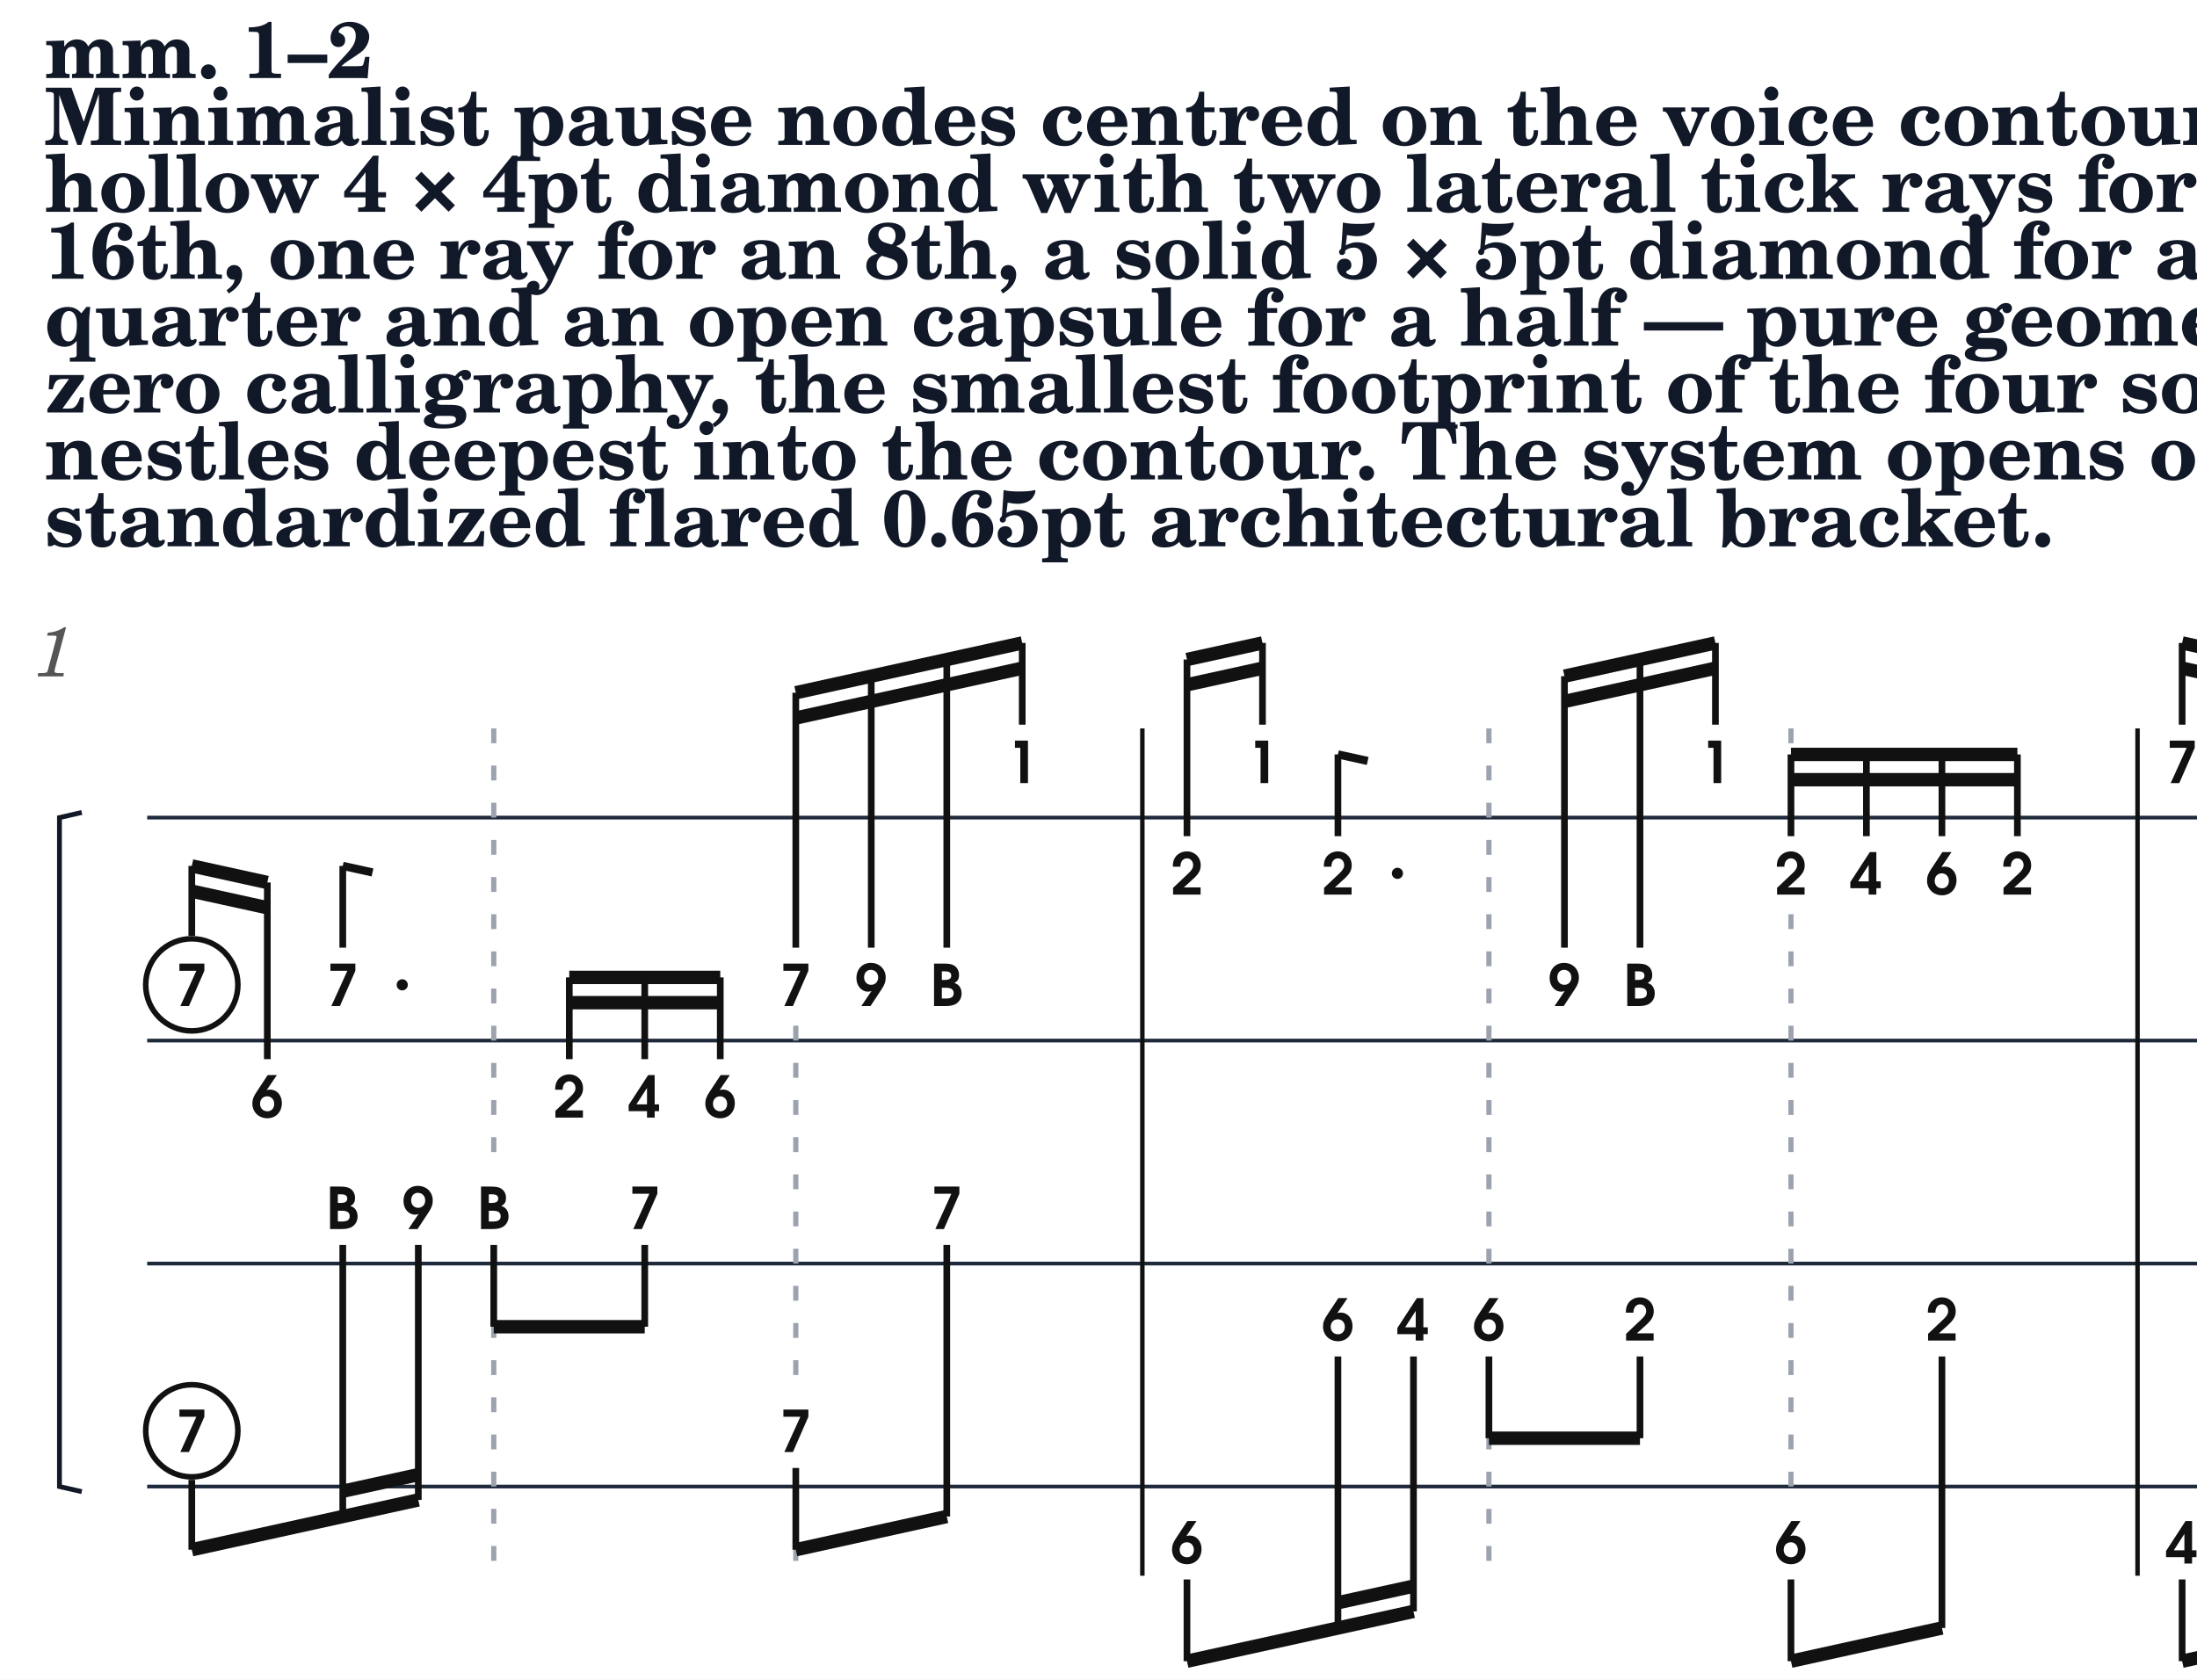
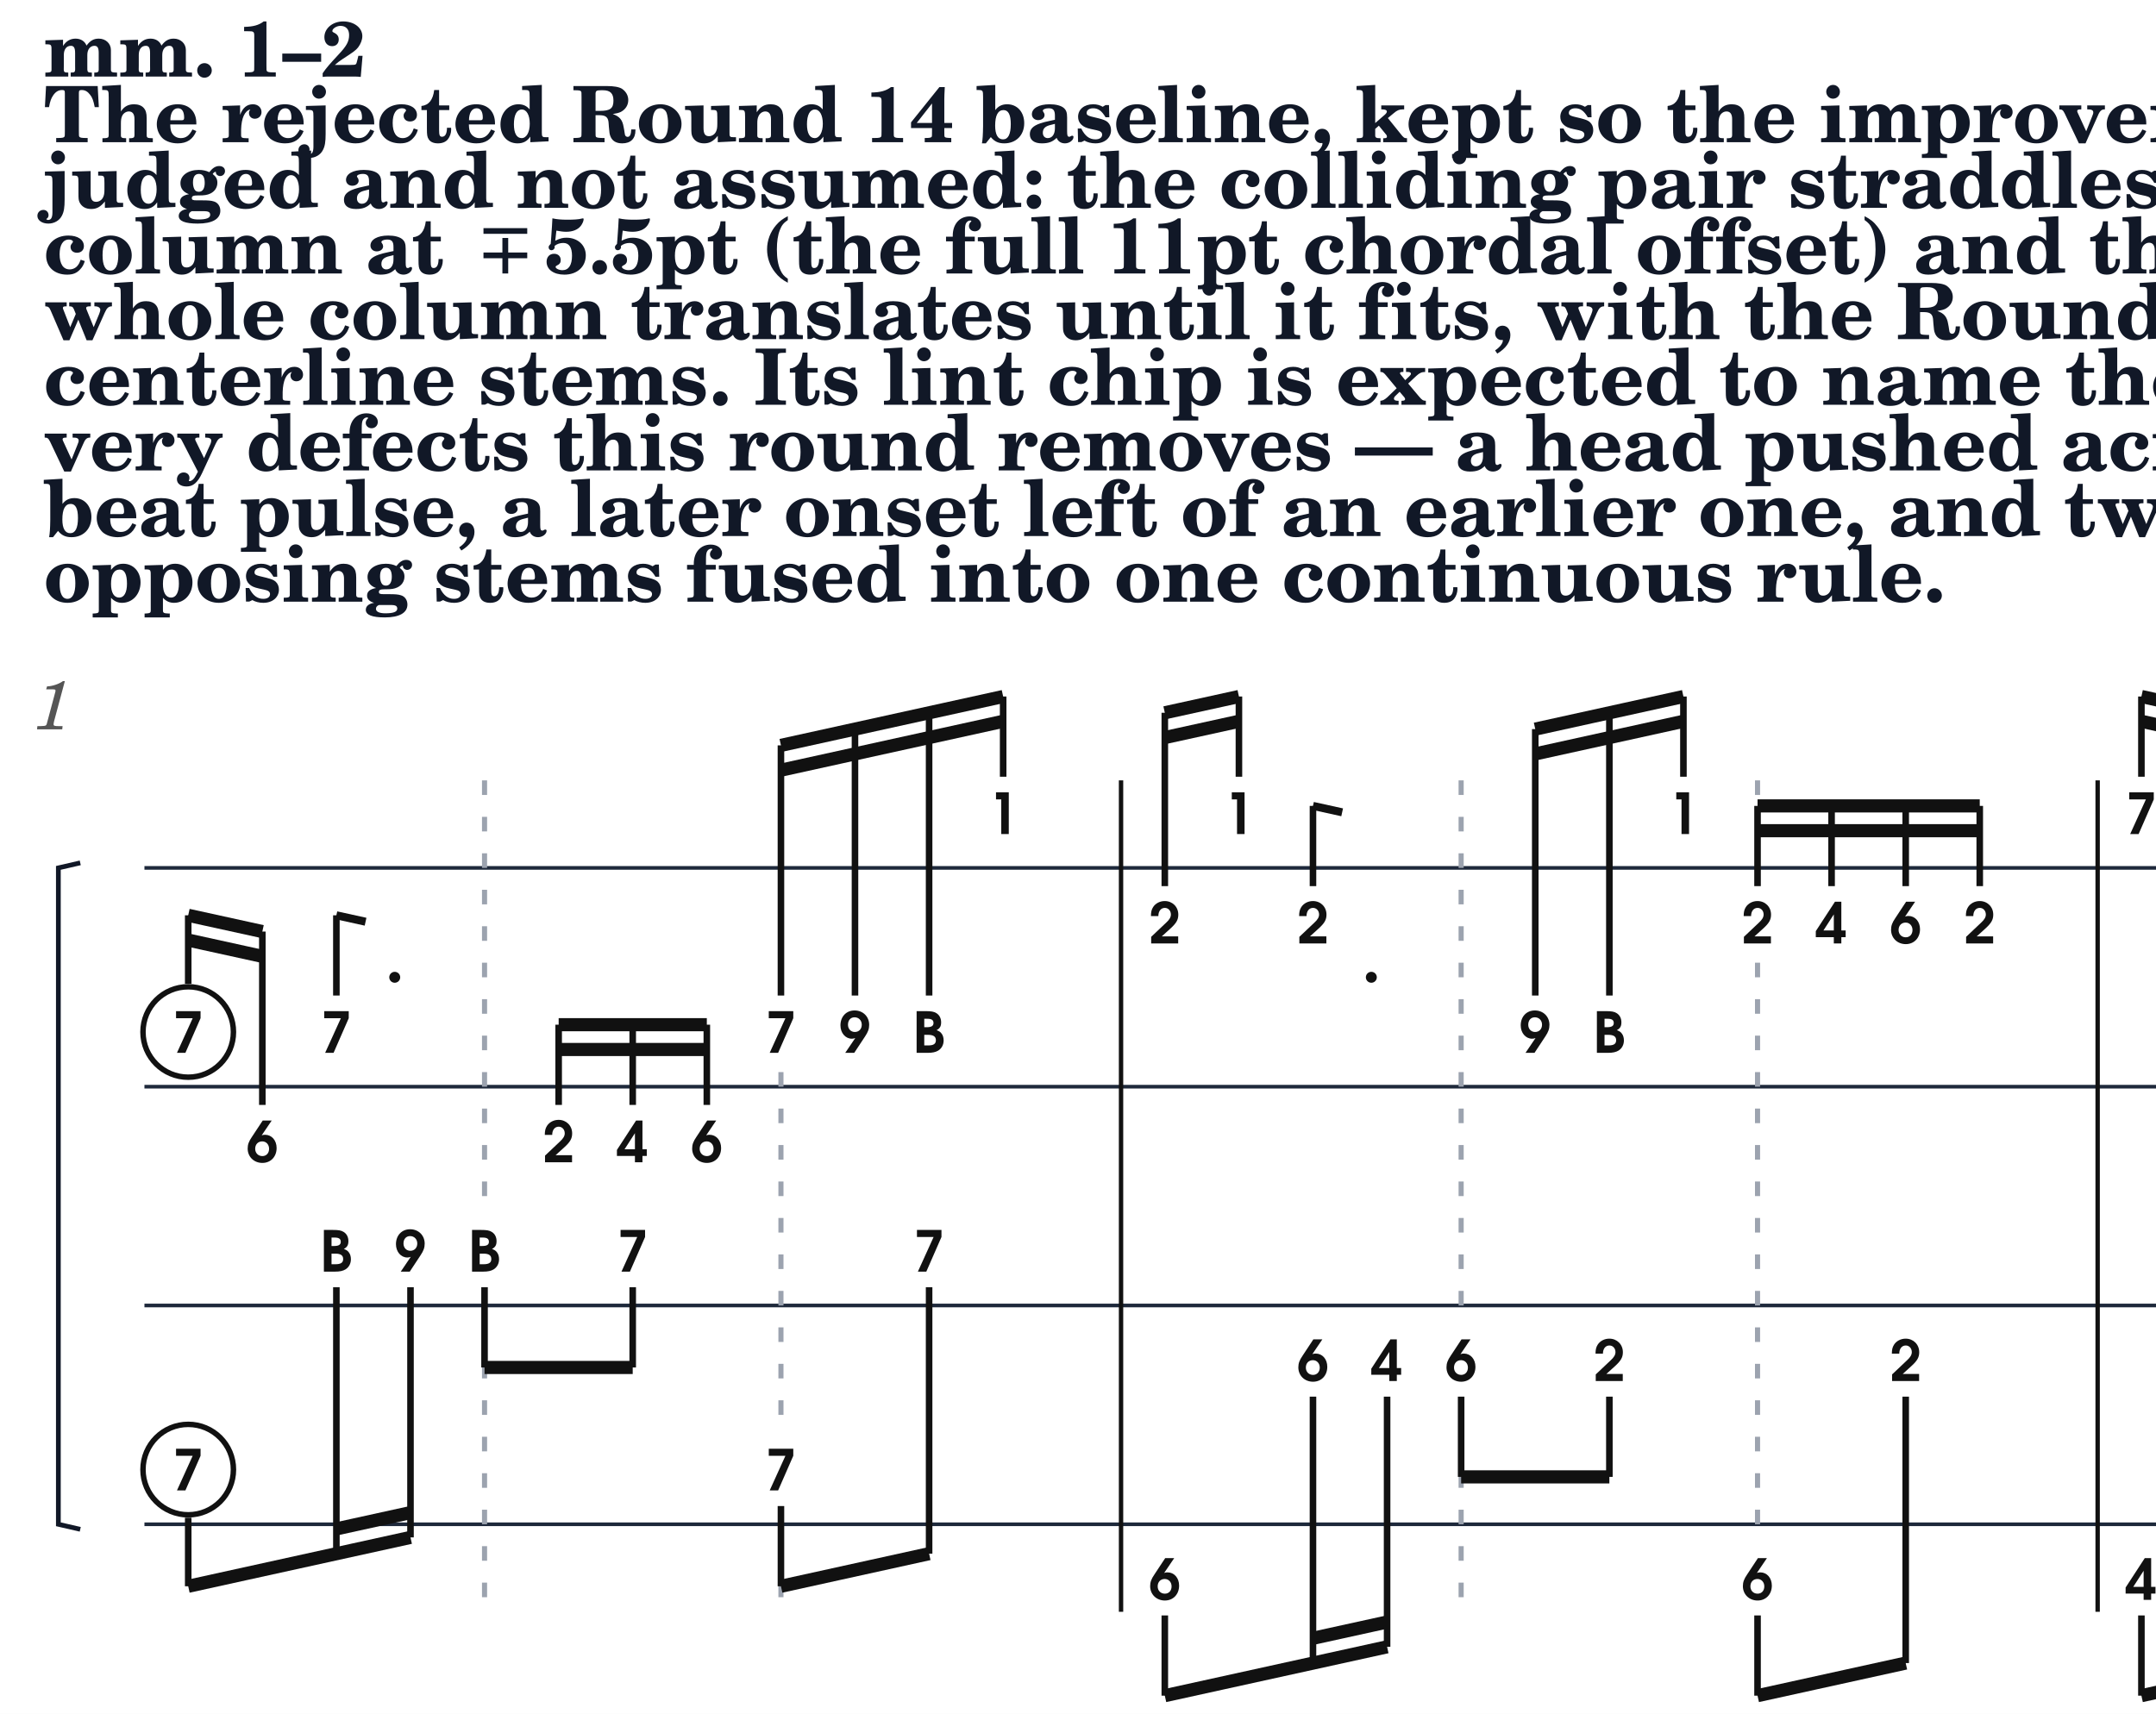
- <svg xmlns="http://www.w3.org/2000/svg" viewBox="16.00 -4.00 295.54 226.00" width="295.54pt" height="226.00pt" style="background:#FFFFFF;">
+ <svg xmlns="http://www.w3.org/2000/svg" viewBox="16.00 -13.00 295.54 235.00" width="295.54pt" height="235.00pt" style="background:#FFFFFF;">
  <defs>
    <style>
      .janko-title { font-family: "Century Schoolbook", "Baskerville", "Liberation Serif", "DejaVu Serif", "Times New Roman", Georgia, serif; font-weight: 600; font-size: 11pt; letter-spacing: 0.3px; fill: #111111; }
      .janko-subtitle { font-family: "Century Schoolbook", "Baskerville", "Liberation Serif", "DejaVu Serif", "Times New Roman", Georgia, serif; font-style: italic; font-size: 8.5pt; fill: #333333; }
      .janko-meta { font-family: "Century Schoolbook", "Baskerville", "Liberation Serif", "DejaVu Serif", "Times New Roman", Georgia, serif; font-style: italic; font-size: 8pt; fill: #222222; }
      .janko-running-head { font-family: "Century Schoolbook", "Baskerville", "Liberation Serif", "DejaVu Serif", "Times New Roman", Georgia, serif; font-style: italic; font-size: 7pt; fill: #555555; }
      .janko-page-num { font-family: "Century Schoolbook", "Baskerville", "Liberation Serif", "DejaVu Serif", "Times New Roman", Georgia, serif; font-style: italic; font-size: 8pt; fill: #666666; font-weight: 400; }
      .janko-measure-num { font-family: "Century Schoolbook", "Baskerville", "Liberation Serif", "DejaVu Serif", "Times New Roman", Georgia, serif; font-style: italic; font-size: 7pt; fill: #555555; font-weight: normal; }
      .janko-octave-label { font-family: "DejaVu Sans Mono", monospace; font-size: 7.5pt; font-weight: bold; fill: #6B7280; }
      .janko-hand-label { font-family: "Century Schoolbook", "Baskerville", "Liberation Serif", "DejaVu Serif", "Times New Roman", Georgia, serif; font-style: italic; font-size: 8pt; fill: #555555; }
      .janko-ts-num { font-family: "Century Schoolbook", "Baskerville", "Liberation Serif", "DejaVu Serif", "Times New Roman", Georgia, serif; font-weight: bold; font-size: 14pt; fill: #111111; text-anchor: middle; }
      .janko-caption { font-family: "Century Schoolbook", "Baskerville", "Liberation Serif", "DejaVu Serif", "Times New Roman", Georgia, serif; font-weight: 600; font-size: 8pt; fill: #111827; }
      .janko-caption-sub { font-family: "Century Schoolbook", "Baskerville", "Liberation Serif", "DejaVu Serif", "Times New Roman", Georgia, serif; font-style: italic; font-size: 7.5pt; fill: #4B5563; }
      .janko-digit { font-family: "URW Gothic", "Century Gothic", "ITC Avant Garde Gothic", "Avant Garde", sans-serif; text-anchor: middle; font-weight: bold; }
    </style>
  </defs>
-   <rect x="16.00" y="-4.00" width="295.54" height="226.00" fill="#FFFFFF" />
-   <text x="22.00" y="6.50" class="janko-caption" font-size="7.00pt">mm. 1–2</text>
-   <text x="22.00" y="15.50" class="janko-caption" font-size="7.00pt">Minimalist pause nodes centred on the voice contour: a</text>
-   <text x="22.00" y="24.50" class="janko-caption" font-size="7.00pt">hollow 4 × 4pt diamond with two lateral tick rays for a</text>
-   <text x="22.00" y="33.50" class="janko-caption" font-size="7.00pt">16th, one ray for an 8th, a solid 5 × 5pt diamond for a</text>
-   <text x="22.00" y="42.50" class="janko-caption" font-size="7.00pt">quarter and an open capsule for a half — pure geometry,</text>
-   <text x="22.00" y="51.50" class="janko-caption" font-size="7.00pt">zero calligraphy, the smallest footprint of the four so it</text>
-   <text x="22.00" y="60.50" class="janko-caption" font-size="7.00pt">nestles deepest into the contour. The system opens on the</text>
-   <text x="22.00" y="69.50" class="janko-caption" font-size="7.00pt">standardized flared 0.65pt architectural bracket.</text>
+   <rect x="16.00" y="-13.00" width="295.54" height="235.00" fill="#FFFFFF" />
+   <text x="22.00" y="-2.50" class="janko-caption" font-size="7.00pt">mm. 1–2</text>
+   <text x="22.00" y="6.50" class="janko-caption" font-size="7.00pt">The rejected Round 14 baseline, kept so the improvement is</text>
+   <text x="22.00" y="15.50" class="janko-caption" font-size="7.00pt">judged and not assumed: the colliding pair straddles its</text>
+   <text x="22.00" y="24.50" class="janko-caption" font-size="7.00pt">column at ∓5.5pt (the full 11pt chordal offset) and the</text>
+   <text x="22.00" y="33.50" class="janko-caption" font-size="7.00pt">whole column translates until it fits, with the Round 11</text>
+   <text x="22.00" y="42.50" class="janko-caption" font-size="7.00pt">centerline stems. Its lint chip is expected to name the</text>
+   <text x="22.00" y="51.50" class="janko-caption" font-size="7.00pt">very defects this round removes — a head pushed across the</text>
+   <text x="22.00" y="60.50" class="janko-caption" font-size="7.00pt">beat pulse, a later onset left of an earlier one, and two</text>
+   <text x="22.00" y="69.50" class="janko-caption" font-size="7.00pt">opposing stems fused into one continuous rule.</text>
  <g class="janko-crop-body">
    <g id="system-1">
      <text class="janko-measure-num" x="25.80" y="87.00" text-anchor="end">1</text>
      <path class="janko-system-bracket" d="M 27.00 105.31 L 24.00 106.00 L 24.00 196.00 L 27.00 196.69" fill="none" stroke="#111827" stroke-width="0.65" stroke-linecap="butt" stroke-linejoin="miter" />
      <g class="janko-staff-lines">
        <line x1="35.80" y1="106.00" x2="571.28" y2="106.00" stroke="#1E293B" stroke-width="0.50" />
        <line x1="35.80" y1="196.00" x2="571.28" y2="196.00" stroke="#1E293B" stroke-width="0.50" />
        <line x1="35.80" y1="136.00" x2="571.28" y2="136.00" stroke="#1E293B" stroke-width="0.50" />
        <line x1="35.80" y1="166.00" x2="571.28" y2="166.00" stroke="#1E293B" stroke-width="0.50" />
      </g>
      <g class="janko-beat-grid">
        <line class="janko-beat-line" x1="82.42" y1="94.00" x2="82.42" y2="208.00" stroke="#9CA3AF" stroke-width="0.70" stroke-dasharray="2,3" />
        <line class="janko-beat-line" x1="123.05" y1="94.00" x2="123.05" y2="208.00" stroke="#9CA3AF" stroke-width="0.70" stroke-dasharray="2,3" />
        <line class="janko-beat-line" x1="216.29" y1="94.00" x2="216.29" y2="208.00" stroke="#9CA3AF" stroke-width="0.70" stroke-dasharray="2,3" />
        <line class="janko-beat-line" x1="256.92" y1="94.00" x2="256.92" y2="208.00" stroke="#9CA3AF" stroke-width="0.70" stroke-dasharray="2,3" />
        <line class="janko-beat-line" x1="350.16" y1="94.00" x2="350.16" y2="208.00" stroke="#9CA3AF" stroke-width="0.70" stroke-dasharray="2,3" />
        <line class="janko-beat-line" x1="390.79" y1="94.00" x2="390.79" y2="208.00" stroke="#9CA3AF" stroke-width="0.70" stroke-dasharray="2,3" />
        <line class="janko-beat-line" x1="484.03" y1="94.00" x2="484.03" y2="208.00" stroke="#9CA3AF" stroke-width="0.70" stroke-dasharray="2,3" />
        <line class="janko-beat-line" x1="524.66" y1="94.00" x2="524.66" y2="208.00" stroke="#9CA3AF" stroke-width="0.70" stroke-dasharray="2,3" />
      </g>
      <g class="janko-barlines">
        <line class="janko-barline" x1="169.67" y1="94.00" x2="169.67" y2="208.00" stroke="#111111" stroke-width="0.60" />
        <line class="janko-barline" x1="303.54" y1="94.00" x2="303.54" y2="208.00" stroke="#111111" stroke-width="0.60" />
        <line class="janko-barline" x1="437.41" y1="94.00" x2="437.41" y2="208.00" stroke="#111111" stroke-width="0.60" />
      </g>
      <g class="janko-notes">
        <g class="janko-beam-group">
          <line class="janko-stem" x1="41.80" y1="195.10" x2="41.80" y2="204.50" stroke="#111111" stroke-width="0.90" />
          <line class="janko-stem" x1="62.11" y1="163.50" x2="62.11" y2="200.03" stroke="#111111" stroke-width="0.90" />
          <line class="janko-stem" x1="72.27" y1="163.50" x2="72.27" y2="197.80" stroke="#111111" stroke-width="0.90" />
          <line class="janko-beam" x1="41.80" y1="204.50" x2="72.27" y2="197.80" stroke="#111111" stroke-width="1.80" stroke-linecap="butt" />
          <line class="janko-beam-secondary" x1="62.11" y1="196.63" x2="72.27" y2="194.40" stroke="#111111" stroke-width="1.80" stroke-linecap="butt" />
        </g>
        <g class="janko-beam-group">
          <line class="janko-stem" x1="41.80" y1="121.90" x2="41.80" y2="112.50" stroke="#111111" stroke-width="0.90" />
          <line class="janko-stem" x1="51.96" y1="138.50" x2="51.96" y2="114.73" stroke="#111111" stroke-width="0.90" />
          <line class="janko-beam" x1="41.80" y1="112.50" x2="51.96" y2="114.73" stroke="#111111" stroke-width="1.80" stroke-linecap="butt" />
          <line class="janko-beam-secondary" x1="41.80" y1="115.90" x2="51.96" y2="118.13" stroke="#111111" stroke-width="1.80" stroke-linecap="butt" />
        </g>
        <g class="janko-beam-group">
          <line class="janko-stem" x1="82.42" y1="163.50" x2="82.42" y2="174.50" stroke="#111111" stroke-width="0.90" />
          <line class="janko-stem" x1="102.73" y1="163.50" x2="102.73" y2="174.50" stroke="#111111" stroke-width="0.90" />
          <line class="janko-beam" x1="82.42" y1="174.50" x2="102.73" y2="174.50" stroke="#111111" stroke-width="1.80" stroke-linecap="butt" />
        </g>
        <g class="janko-beam-group">
          <line class="janko-stem" x1="92.58" y1="138.50" x2="92.58" y2="127.50" stroke="#111111" stroke-width="0.90" />
          <line class="janko-stem" x1="102.73" y1="138.50" x2="102.73" y2="127.50" stroke="#111111" stroke-width="0.90" />
          <line class="janko-stem" x1="112.89" y1="138.50" x2="112.89" y2="127.50" stroke="#111111" stroke-width="0.90" />
          <line class="janko-beam" x1="92.58" y1="127.50" x2="112.89" y2="127.50" stroke="#111111" stroke-width="1.80" stroke-linecap="butt" />
          <line class="janko-beam-secondary" x1="92.58" y1="130.90" x2="112.89" y2="130.90" stroke="#111111" stroke-width="1.80" stroke-linecap="butt" />
        </g>
        <g class="janko-beam-group">
          <line class="janko-stem" x1="123.05" y1="193.50" x2="123.05" y2="204.50" stroke="#111111" stroke-width="0.90" />
          <line class="janko-stem" x1="143.36" y1="163.50" x2="143.36" y2="200.03" stroke="#111111" stroke-width="0.90" />
          <line class="janko-beam" x1="123.05" y1="204.50" x2="143.36" y2="200.03" stroke="#111111" stroke-width="1.80" stroke-linecap="butt" />
        </g>
        <g class="janko-beam-group">
          <line class="janko-stem" x1="123.05" y1="123.50" x2="123.05" y2="89.20" stroke="#111111" stroke-width="0.90" />
          <line class="janko-stem" x1="133.20" y1="123.50" x2="133.20" y2="86.97" stroke="#111111" stroke-width="0.90" />
          <line class="janko-stem" x1="143.36" y1="123.50" x2="143.36" y2="84.73" stroke="#111111" stroke-width="0.90" />
          <line class="janko-stem" x1="153.51" y1="93.50" x2="153.51" y2="82.50" stroke="#111111" stroke-width="0.90" />
          <line class="janko-beam" x1="123.05" y1="89.20" x2="153.51" y2="82.50" stroke="#111111" stroke-width="1.80" stroke-linecap="butt" />
          <line class="janko-beam-secondary" x1="123.05" y1="92.60" x2="153.51" y2="85.90" stroke="#111111" stroke-width="1.80" stroke-linecap="butt" />
        </g>
        <g class="janko-beam-group">
          <line class="janko-stem" x1="175.67" y1="108.50" x2="175.67" y2="84.73" stroke="#111111" stroke-width="0.90" />
          <line class="janko-stem" x1="185.83" y1="93.50" x2="185.83" y2="82.50" stroke="#111111" stroke-width="0.90" />
          <line class="janko-beam" x1="175.67" y1="84.73" x2="185.83" y2="82.50" stroke="#111111" stroke-width="1.80" stroke-linecap="butt" />
          <line class="janko-beam-secondary" x1="175.67" y1="88.13" x2="185.83" y2="85.90" stroke="#111111" stroke-width="1.80" stroke-linecap="butt" />
        </g>
        <g class="janko-beam-group">
          <line class="janko-stem" x1="175.67" y1="208.50" x2="175.67" y2="219.50" stroke="#111111" stroke-width="0.90" />
          <line class="janko-stem" x1="195.98" y1="178.50" x2="195.98" y2="215.03" stroke="#111111" stroke-width="0.90" />
          <line class="janko-stem" x1="206.14" y1="178.50" x2="206.14" y2="212.80" stroke="#111111" stroke-width="0.90" />
          <line class="janko-beam" x1="175.67" y1="219.50" x2="206.14" y2="212.80" stroke="#111111" stroke-width="1.80" stroke-linecap="butt" />
          <line class="janko-beam-secondary" x1="195.98" y1="211.63" x2="206.14" y2="209.40" stroke="#111111" stroke-width="1.80" stroke-linecap="butt" />
        </g>
        <g class="janko-beam-group">
          <line class="janko-stem" x1="216.29" y1="178.50" x2="216.29" y2="189.50" stroke="#111111" stroke-width="0.90" />
          <line class="janko-stem" x1="236.61" y1="178.50" x2="236.61" y2="189.50" stroke="#111111" stroke-width="0.90" />
          <line class="janko-beam" x1="216.29" y1="189.50" x2="236.61" y2="189.50" stroke="#111111" stroke-width="1.80" stroke-linecap="butt" />
        </g>
        <g class="janko-beam-group">
          <line class="janko-stem" x1="226.45" y1="123.50" x2="226.45" y2="86.97" stroke="#111111" stroke-width="0.90" />
          <line class="janko-stem" x1="236.61" y1="123.50" x2="236.61" y2="84.73" stroke="#111111" stroke-width="0.90" />
          <line class="janko-stem" x1="246.76" y1="93.50" x2="246.76" y2="82.50" stroke="#111111" stroke-width="0.90" />
          <line class="janko-beam" x1="226.45" y1="86.97" x2="246.76" y2="82.50" stroke="#111111" stroke-width="1.80" stroke-linecap="butt" />
          <line class="janko-beam-secondary" x1="226.45" y1="90.37" x2="246.76" y2="85.90" stroke="#111111" stroke-width="1.80" stroke-linecap="butt" />
        </g>
        <g class="janko-beam-group">
          <line class="janko-stem" x1="256.92" y1="108.50" x2="256.92" y2="97.50" stroke="#111111" stroke-width="0.90" />
          <line class="janko-stem" x1="267.07" y1="108.50" x2="267.07" y2="97.50" stroke="#111111" stroke-width="0.90" />
          <line class="janko-stem" x1="277.23" y1="108.50" x2="277.23" y2="97.50" stroke="#111111" stroke-width="0.90" />
          <line class="janko-stem" x1="287.38" y1="108.50" x2="287.38" y2="97.50" stroke="#111111" stroke-width="0.90" />
          <line class="janko-beam" x1="256.92" y1="97.50" x2="287.38" y2="97.50" stroke="#111111" stroke-width="1.80" stroke-linecap="butt" />
          <line class="janko-beam-secondary" x1="256.92" y1="100.90" x2="287.38" y2="100.90" stroke="#111111" stroke-width="1.80" stroke-linecap="butt" />
        </g>
        <g class="janko-beam-group">
          <line class="janko-stem" x1="256.92" y1="208.50" x2="256.92" y2="219.50" stroke="#111111" stroke-width="0.90" />
          <line class="janko-stem" x1="277.23" y1="178.50" x2="277.23" y2="215.03" stroke="#111111" stroke-width="0.90" />
          <line class="janko-beam" x1="256.92" y1="219.50" x2="277.23" y2="215.03" stroke="#111111" stroke-width="1.80" stroke-linecap="butt" />
        </g>
        <g class="janko-beam-group">
          <line class="janko-stem" x1="309.54" y1="208.50" x2="309.54" y2="219.50" stroke="#111111" stroke-width="0.90" />
          <line class="janko-stem" x1="329.85" y1="178.50" x2="329.85" y2="215.03" stroke="#111111" stroke-width="0.90" />
          <line class="janko-stem" x1="340.01" y1="178.50" x2="340.01" y2="212.80" stroke="#111111" stroke-width="0.90" />
          <line class="janko-beam" x1="309.54" y1="219.50" x2="340.01" y2="212.80" stroke="#111111" stroke-width="1.80" stroke-linecap="butt" />
          <line class="janko-beam-secondary" x1="329.85" y1="211.63" x2="340.01" y2="209.40" stroke="#111111" stroke-width="1.80" stroke-linecap="butt" />
        </g>
        <g class="janko-beam-group">
          <line class="janko-stem" x1="309.54" y1="93.50" x2="309.54" y2="82.50" stroke="#111111" stroke-width="0.90" />
          <line class="janko-stem" x1="319.70" y1="108.50" x2="319.70" y2="84.73" stroke="#111111" stroke-width="0.90" />
          <line class="janko-beam" x1="309.54" y1="82.50" x2="319.70" y2="84.73" stroke="#111111" stroke-width="1.80" stroke-linecap="butt" />
          <line class="janko-beam-secondary" x1="309.54" y1="85.90" x2="319.70" y2="88.13" stroke="#111111" stroke-width="1.80" stroke-linecap="butt" />
        </g>
        <g class="janko-beam-group">
          <line class="janko-stem" x1="350.16" y1="178.50" x2="350.16" y2="189.50" stroke="#111111" stroke-width="0.90" />
          <line class="janko-stem" x1="370.48" y1="163.50" x2="370.48" y2="185.03" stroke="#111111" stroke-width="0.90" />
          <line class="janko-beam" x1="350.16" y1="189.50" x2="370.48" y2="185.03" stroke="#111111" stroke-width="1.80" stroke-linecap="butt" />
        </g>
        <g class="janko-beam-group">
          <line class="janko-stem" x1="360.32" y1="108.50" x2="360.32" y2="97.50" stroke="#111111" stroke-width="0.90" />
          <line class="janko-stem" x1="370.48" y1="108.50" x2="370.48" y2="97.50" stroke="#111111" stroke-width="0.90" />
          <line class="janko-stem" x1="380.63" y1="108.50" x2="380.63" y2="97.50" stroke="#111111" stroke-width="0.90" />
          <line class="janko-beam" x1="360.32" y1="97.50" x2="380.63" y2="97.50" stroke="#111111" stroke-width="1.80" stroke-linecap="butt" />
          <line class="janko-beam-secondary" x1="360.32" y1="100.90" x2="380.63" y2="100.90" stroke="#111111" stroke-width="1.80" stroke-linecap="butt" />
        </g>
        <g class="janko-beam-group">
          <line class="janko-stem" x1="390.79" y1="93.50" x2="390.79" y2="82.50" stroke="#111111" stroke-width="0.90" />
          <line class="janko-stem" x1="400.94" y1="108.50" x2="400.94" y2="84.73" stroke="#111111" stroke-width="0.90" />
          <line class="janko-stem" x1="416.60" y1="123.50" x2="416.60" y2="88.18" stroke="#111111" stroke-width="0.90" />
          <line class="janko-stem" x1="426.20" y1="123.50" x2="426.20" y2="90.29" stroke="#111111" stroke-width="0.90" />
          <line class="janko-beam" x1="390.79" y1="82.50" x2="426.20" y2="90.29" stroke="#111111" stroke-width="1.80" stroke-linecap="butt" />
          <line class="janko-beam-secondary" x1="390.79" y1="85.90" x2="426.20" y2="93.69" stroke="#111111" stroke-width="1.80" stroke-linecap="butt" />
        </g>
        <g class="janko-beam-group">
          <line class="janko-stem" x1="390.79" y1="193.50" x2="390.79" y2="204.50" stroke="#111111" stroke-width="0.90" />
          <line class="janko-stem" x1="405.60" y1="133.50" x2="405.60" y2="201.24" stroke="#111111" stroke-width="0.90" />
          <line class="janko-beam" x1="390.79" y1="204.50" x2="405.60" y2="201.24" stroke="#111111" stroke-width="1.80" stroke-linecap="butt" />
        </g>
        <g class="janko-beam-group">
          <line class="janko-stem" x1="443.41" y1="178.50" x2="443.41" y2="189.50" stroke="#111111" stroke-width="0.90" />
          <line class="janko-stem" x1="463.72" y1="178.50" x2="463.72" y2="189.50" stroke="#111111" stroke-width="0.90" />
          <line class="janko-stem" x1="473.88" y1="178.50" x2="473.88" y2="189.50" stroke="#111111" stroke-width="0.90" />
          <line class="janko-beam" x1="443.41" y1="189.50" x2="473.88" y2="189.50" stroke="#111111" stroke-width="1.80" stroke-linecap="butt" />
          <line class="janko-beam-secondary" x1="463.72" y1="186.10" x2="473.88" y2="186.10" stroke="#111111" stroke-width="1.80" stroke-linecap="butt" />
        </g>
        <g class="janko-beam-group">
          <line class="janko-stem" x1="443.41" y1="138.50" x2="443.41" y2="119.20" stroke="#111111" stroke-width="0.90" />
          <line class="janko-stem" x1="453.57" y1="138.50" x2="453.57" y2="116.97" stroke="#111111" stroke-width="0.90" />
          <line class="janko-stem" x1="463.72" y1="138.50" x2="463.72" y2="114.73" stroke="#111111" stroke-width="0.90" />
          <line class="janko-stem" x1="473.88" y1="123.50" x2="473.88" y2="112.50" stroke="#111111" stroke-width="0.90" />
          <line class="janko-beam" x1="443.41" y1="119.20" x2="473.88" y2="112.50" stroke="#111111" stroke-width="1.80" stroke-linecap="butt" />
          <line class="janko-beam-secondary" x1="443.41" y1="122.60" x2="473.88" y2="115.90" stroke="#111111" stroke-width="1.80" stroke-linecap="butt" />
        </g>
        <g class="janko-beam-group">
          <line class="janko-stem" x1="484.03" y1="138.50" x2="484.03" y2="125.27" stroke="#111111" stroke-width="0.90" />
          <line class="janko-stem" x1="494.19" y1="138.50" x2="494.19" y2="127.50" stroke="#111111" stroke-width="0.90" />
          <line class="janko-stem" x1="504.35" y1="153.50" x2="504.35" y2="129.73" stroke="#111111" stroke-width="0.90" />
          <line class="janko-stem" x1="514.50" y1="153.50" x2="514.50" y2="131.97" stroke="#111111" stroke-width="0.90" />
          <line class="janko-beam" x1="484.03" y1="125.27" x2="514.50" y2="131.97" stroke="#111111" stroke-width="1.80" stroke-linecap="butt" />
          <line class="janko-beam-secondary" x1="484.03" y1="128.67" x2="514.50" y2="135.37" stroke="#111111" stroke-width="1.80" stroke-linecap="butt" />
        </g>
        <g class="janko-beam-group">
          <line class="janko-stem" x1="484.03" y1="178.50" x2="484.03" y2="189.50" stroke="#111111" stroke-width="0.90" />
          <line class="janko-stem" x1="504.35" y1="178.50" x2="504.35" y2="189.50" stroke="#111111" stroke-width="0.90" />
          <line class="janko-beam" x1="484.03" y1="189.50" x2="504.35" y2="189.50" stroke="#111111" stroke-width="1.80" stroke-linecap="butt" />
        </g>
        <g class="janko-beam-group">
          <line class="janko-stem" x1="524.66" y1="208.50" x2="524.66" y2="219.50" stroke="#111111" stroke-width="0.90" />
          <line class="janko-stem" x1="544.97" y1="178.50" x2="544.97" y2="215.03" stroke="#111111" stroke-width="0.90" />
          <line class="janko-beam" x1="524.66" y1="219.50" x2="544.97" y2="215.03" stroke="#111111" stroke-width="1.80" stroke-linecap="butt" />
        </g>
        <g class="janko-beam-group">
          <line class="janko-stem" x1="524.66" y1="168.50" x2="524.66" y2="144.73" stroke="#111111" stroke-width="0.90" />
          <line class="janko-stem" x1="534.81" y1="153.50" x2="534.81" y2="142.50" stroke="#111111" stroke-width="0.90" />
          <line class="janko-beam" x1="524.66" y1="144.73" x2="534.81" y2="142.50" stroke="#111111" stroke-width="1.80" stroke-linecap="butt" />
          <line class="janko-beam-secondary" x1="524.66" y1="148.13" x2="534.81" y2="145.90" stroke="#111111" stroke-width="1.80" stroke-linecap="butt" />
        </g>
        <line class="janko-stem" x1="62.11" y1="123.50" x2="62.11" y2="112.50" stroke="#111111" stroke-width="0.90" />
        <line class="janko-flag" data-stem-x="62.11" data-flag-index="1" x1="62.11" y1="112.50" x2="66.11" y2="113.38" stroke="#111111" stroke-width="1.10" stroke-linecap="butt" data-subdivision-style="kinetic-tab-beam" />
-         <circle class="janko-augmentation-dot" cx="70.11" cy="128.50" r="0.75" fill="#111111" />
+         <circle class="janko-augmentation-dot" cx="70.11" cy="121.00" r="0.75" fill="#111111" />
        <line class="janko-stem" x1="195.98" y1="108.50" x2="195.98" y2="97.50" stroke="#111111" stroke-width="0.90" />
        <line class="janko-flag" data-stem-x="195.98" data-flag-index="1" x1="195.98" y1="97.50" x2="199.98" y2="98.38" stroke="#111111" stroke-width="1.10" stroke-linecap="butt" data-subdivision-style="kinetic-tab-beam" />
-         <circle class="janko-augmentation-dot" cx="203.98" cy="113.50" r="0.75" fill="#111111" />
+         <circle class="janko-augmentation-dot" cx="203.98" cy="121.00" r="0.75" fill="#111111" />
        <line class="janko-stem" x1="329.85" y1="93.50" x2="329.85" y2="82.50" stroke="#111111" stroke-width="0.90" />
        <line class="janko-flag" data-stem-x="329.85" data-flag-index="1" x1="329.85" y1="82.50" x2="333.85" y2="83.38" stroke="#111111" stroke-width="1.10" stroke-linecap="butt" data-subdivision-style="kinetic-tab-beam" />
-         <circle class="janko-augmentation-dot" cx="337.85" cy="98.50" r="0.75" fill="#111111" />
+         <circle class="janko-augmentation-dot" cx="337.85" cy="91.00" r="0.75" fill="#111111" />
        <line class="janko-stem" x1="555.12" y1="168.50" x2="555.12" y2="157.50" stroke="#111111" stroke-width="0.90" />
        <line class="janko-flag" data-stem-x="555.12" data-flag-index="1" x1="555.12" y1="157.50" x2="559.12" y2="158.38" stroke="#111111" stroke-width="1.10" stroke-linecap="butt" data-subdivision-style="kinetic-tab-beam" />
        <line class="janko-flag" data-stem-x="555.12" data-flag-index="2" x1="555.12" y1="160.90" x2="559.12" y2="161.78" stroke="#111111" stroke-width="1.10" stroke-linecap="butt" data-subdivision-style="kinetic-tab-beam" />
-         <g class="janko-rest-group" data-rest-tick="552" data-rest-value="sixteenth" data-rest-hand="RH" data-rest-style="geometric-node">
-           <path class="janko-rest-node" d="M 544.97 163.68 L 546.97 165.68 L 544.97 167.68 L 542.97 165.68 Z" fill="none" stroke="#111111" stroke-width="0.90" stroke-linejoin="miter" />
-           <line class="janko-rest-ray" x1="542.57" y1="165.68" x2="540.77" y2="165.68" stroke="#111111" stroke-width="0.90" stroke-linecap="butt" />
-           <line class="janko-rest-ray" x1="547.37" y1="165.68" x2="549.17" y2="165.68" stroke="#111111" stroke-width="0.90" stroke-linecap="butt" />
+         <g class="janko-rest-group" data-rest-tick="552" data-rest-value="sixteenth" data-rest-hand="RH" data-rest-style="kinetic-monoline">
+           <line class="janko-rest-stem" x1="544.97" y1="154.28" x2="544.97" y2="166.28" stroke="#111111" stroke-width="0.90" stroke-linecap="butt" />
+           <line class="janko-rest-tab" data-rest-tab="1" x1="544.97" y1="154.28" x2="548.97" y2="155.16" stroke="#111111" stroke-width="0.90" stroke-linecap="butt" />
+           <line class="janko-rest-tab" data-rest-tab="2" x1="544.97" y1="157.68" x2="548.97" y2="158.56" stroke="#111111" stroke-width="0.90" stroke-linecap="butt" />
        </g>
        <circle class="janko-halo" cx="41.80" cy="188.50" r="6.20" fill="none" stroke="#111111" stroke-width="0.75" />
        <circle class="janko-knockout" cx="41.80" cy="188.50" r="4.80" fill="#FFFFFF" />
        <text class="janko-digit" x="41.80" y="191.36" font-weight="700" font-size="5.8pt" fill="#111111">7</text>
        <circle class="janko-halo" cx="41.80" cy="128.50" r="6.20" fill="none" stroke="#111111" stroke-width="0.75" />
        <circle class="janko-knockout" cx="41.80" cy="128.50" r="4.80" fill="#FFFFFF" />
        <text class="janko-digit" x="41.80" y="131.36" font-weight="700" font-size="5.8pt" fill="#111111">7</text>
        <circle class="janko-knockout" cx="51.96" cy="143.50" r="4.80" fill="#FFFFFF" />
        <text class="janko-digit" x="51.96" y="146.36" font-weight="800" font-size="5.8pt" fill="#111111">6</text>
        <circle class="janko-knockout" cx="62.11" cy="128.50" r="4.80" fill="#FFFFFF" />
        <text class="janko-digit" x="62.11" y="131.36" font-weight="700" font-size="5.8pt" fill="#111111">7</text>
        <circle class="janko-knockout" cx="62.11" cy="158.50" r="4.80" fill="#FFFFFF" />
        <text class="janko-digit" x="62.11" y="161.36" font-weight="700" font-size="5.8pt" fill="#111111">B</text>
        <circle class="janko-knockout" cx="72.27" cy="158.50" r="4.80" fill="#FFFFFF" />
        <text class="janko-digit" x="72.27" y="161.36" font-weight="700" font-size="5.8pt" fill="#111111">9</text>
        <circle class="janko-knockout" cx="82.42" cy="158.50" r="4.80" fill="#FFFFFF" />
        <text class="janko-digit" x="82.42" y="161.36" font-weight="700" font-size="5.8pt" fill="#111111">B</text>
        <circle class="janko-knockout" cx="92.58" cy="143.50" r="4.80" fill="#FFFFFF" />
        <text class="janko-digit" x="92.58" y="146.36" font-weight="800" font-size="5.8pt" fill="#111111">2</text>
        <circle class="janko-knockout" cx="102.73" cy="143.50" r="4.80" fill="#FFFFFF" />
        <text class="janko-digit" x="102.73" y="146.36" font-weight="800" font-size="5.8pt" fill="#111111">4</text>
        <circle class="janko-knockout" cx="102.73" cy="158.50" r="4.80" fill="#FFFFFF" />
        <text class="janko-digit" x="102.73" y="161.36" font-weight="700" font-size="5.8pt" fill="#111111">7</text>
        <circle class="janko-knockout" cx="112.89" cy="143.50" r="4.80" fill="#FFFFFF" />
        <text class="janko-digit" x="112.89" y="146.36" font-weight="800" font-size="5.8pt" fill="#111111">6</text>
        <circle class="janko-knockout" cx="123.05" cy="188.50" r="4.80" fill="#FFFFFF" />
        <text class="janko-digit" x="123.05" y="191.36" font-weight="700" font-size="5.8pt" fill="#111111">7</text>
        <circle class="janko-knockout" cx="123.05" cy="128.50" r="4.80" fill="#FFFFFF" />
        <text class="janko-digit" x="123.05" y="131.36" font-weight="700" font-size="5.8pt" fill="#111111">7</text>
        <circle class="janko-knockout" cx="133.20" cy="128.50" r="4.80" fill="#FFFFFF" />
        <text class="janko-digit" x="133.20" y="131.36" font-weight="700" font-size="5.8pt" fill="#111111">9</text>
        <circle class="janko-knockout" cx="143.36" cy="158.50" r="4.80" fill="#FFFFFF" />
        <text class="janko-digit" x="143.36" y="161.36" font-weight="700" font-size="5.8pt" fill="#111111">7</text>
        <circle class="janko-knockout" cx="143.36" cy="128.50" r="4.80" fill="#FFFFFF" />
        <text class="janko-digit" x="143.36" y="131.36" font-weight="700" font-size="5.8pt" fill="#111111">B</text>
        <circle class="janko-knockout" cx="153.51" cy="98.50" r="4.80" fill="#FFFFFF" />
        <text class="janko-digit" x="153.51" y="101.36" font-weight="700" font-size="5.8pt" fill="#111111">1</text>
        <circle class="janko-knockout" cx="175.67" cy="113.50" r="4.80" fill="#FFFFFF" />
        <text class="janko-digit" x="175.67" y="116.36" font-weight="800" font-size="5.8pt" fill="#111111">2</text>
        <circle class="janko-knockout" cx="175.67" cy="203.50" r="4.80" fill="#FFFFFF" />
        <text class="janko-digit" x="175.67" y="206.36" font-weight="800" font-size="5.8pt" fill="#111111">6</text>
        <circle class="janko-knockout" cx="185.83" cy="98.50" r="4.80" fill="#FFFFFF" />
        <text class="janko-digit" x="185.83" y="101.36" font-weight="700" font-size="5.8pt" fill="#111111">1</text>
        <circle class="janko-knockout" cx="195.98" cy="113.50" r="4.80" fill="#FFFFFF" />
        <text class="janko-digit" x="195.98" y="116.36" font-weight="800" font-size="5.8pt" fill="#111111">2</text>
        <circle class="janko-knockout" cx="195.98" cy="173.50" r="4.80" fill="#FFFFFF" />
        <text class="janko-digit" x="195.98" y="176.36" font-weight="800" font-size="5.8pt" fill="#111111">6</text>
        <circle class="janko-knockout" cx="206.14" cy="173.50" r="4.80" fill="#FFFFFF" />
        <text class="janko-digit" x="206.14" y="176.36" font-weight="800" font-size="5.8pt" fill="#111111">4</text>
        <circle class="janko-knockout" cx="216.29" cy="173.50" r="4.80" fill="#FFFFFF" />
        <text class="janko-digit" x="216.29" y="176.36" font-weight="800" font-size="5.8pt" fill="#111111">6</text>
        <circle class="janko-knockout" cx="226.45" cy="128.50" r="4.80" fill="#FFFFFF" />
        <text class="janko-digit" x="226.45" y="131.36" font-weight="700" font-size="5.8pt" fill="#111111">9</text>
        <circle class="janko-knockout" cx="236.61" cy="173.50" r="4.80" fill="#FFFFFF" />
        <text class="janko-digit" x="236.61" y="176.36" font-weight="800" font-size="5.8pt" fill="#111111">2</text>
        <circle class="janko-knockout" cx="236.61" cy="128.50" r="4.80" fill="#FFFFFF" />
        <text class="janko-digit" x="236.61" y="131.36" font-weight="700" font-size="5.8pt" fill="#111111">B</text>
        <circle class="janko-knockout" cx="246.76" cy="98.50" r="4.80" fill="#FFFFFF" />
        <text class="janko-digit" x="246.76" y="101.36" font-weight="700" font-size="5.8pt" fill="#111111">1</text>
        <circle class="janko-knockout" cx="256.92" cy="113.50" r="4.80" fill="#FFFFFF" />
        <text class="janko-digit" x="256.92" y="116.36" font-weight="800" font-size="5.8pt" fill="#111111">2</text>
        <circle class="janko-knockout" cx="256.92" cy="203.50" r="4.80" fill="#FFFFFF" />
        <text class="janko-digit" x="256.92" y="206.36" font-weight="800" font-size="5.8pt" fill="#111111">6</text>
        <circle class="janko-knockout" cx="267.07" cy="113.50" r="4.80" fill="#FFFFFF" />
        <text class="janko-digit" x="267.07" y="116.36" font-weight="800" font-size="5.8pt" fill="#111111">4</text>
        <circle class="janko-knockout" cx="277.23" cy="173.50" r="4.80" fill="#FFFFFF" />
        <text class="janko-digit" x="277.23" y="176.36" font-weight="800" font-size="5.8pt" fill="#111111">2</text>
        <circle class="janko-knockout" cx="277.23" cy="113.50" r="4.80" fill="#FFFFFF" />
        <text class="janko-digit" x="277.23" y="116.36" font-weight="800" font-size="5.8pt" fill="#111111">6</text>
        <circle class="janko-knockout" cx="287.38" cy="113.50" r="4.80" fill="#FFFFFF" />
        <text class="janko-digit" x="287.38" y="116.36" font-weight="800" font-size="5.8pt" fill="#111111">2</text>
        <circle class="janko-knockout" cx="309.54" cy="203.50" r="4.80" fill="#FFFFFF" />
        <text class="janko-digit" x="309.54" y="206.36" font-weight="800" font-size="5.8pt" fill="#111111">4</text>
        <circle class="janko-knockout" cx="309.54" cy="98.50" r="4.80" fill="#FFFFFF" />
        <text class="janko-digit" x="309.54" y="101.36" font-weight="700" font-size="5.8pt" fill="#111111">7</text>
        <circle class="janko-knockout" cx="319.70" cy="113.50" r="4.80" fill="#FFFFFF" />
        <text class="janko-digit" x="319.70" y="116.36" font-weight="800" font-size="5.8pt" fill="#111111">6</text>
        <circle class="janko-knockout" cx="329.85" cy="173.50" r="4.80" fill="#FFFFFF" />
        <text class="janko-digit" x="329.85" y="176.36" font-weight="800" font-size="5.8pt" fill="#111111">4</text>
        <circle class="janko-knockout" cx="329.85" cy="98.50" r="4.80" fill="#FFFFFF" />
        <text class="janko-digit" x="329.85" y="101.36" font-weight="700" font-size="5.8pt" fill="#111111">7</text>
        <circle class="janko-knockout" cx="340.01" cy="173.50" r="4.80" fill="#FFFFFF" />
        <text class="janko-digit" x="340.01" y="176.36" font-weight="800" font-size="5.8pt" fill="#111111">2</text>
        <circle class="janko-knockout" cx="350.16" cy="173.50" r="4.80" fill="#FFFFFF" />
        <text class="janko-digit" x="350.16" y="176.36" font-weight="800" font-size="5.8pt" fill="#111111">4</text>
        <circle class="janko-knockout" cx="360.32" cy="113.50" r="4.80" fill="#FFFFFF" />
        <text class="janko-digit" x="360.32" y="116.36" font-weight="800" font-size="5.8pt" fill="#111111">6</text>
        <circle class="janko-knockout" cx="370.48" cy="113.50" r="4.80" fill="#FFFFFF" />
        <text class="janko-digit" x="370.48" y="116.36" font-weight="800" font-size="5.8pt" fill="#111111">4</text>
        <circle class="janko-knockout" cx="370.48" cy="158.50" r="4.80" fill="#FFFFFF" />
        <text class="janko-digit" x="370.48" y="161.36" font-weight="700" font-size="5.8pt" fill="#111111">7</text>
        <circle class="janko-knockout" cx="380.63" cy="113.50" r="4.80" fill="#FFFFFF" />
        <text class="janko-digit" x="380.63" y="116.36" font-weight="800" font-size="5.8pt" fill="#111111">2</text>
        <circle class="janko-knockout" cx="390.79" cy="98.50" r="4.80" fill="#FFFFFF" />
        <text class="janko-digit" x="390.79" y="101.36" font-weight="700" font-size="5.8pt" fill="#111111">1</text>
        <circle class="janko-knockout" cx="390.79" cy="188.50" r="4.80" fill="#FFFFFF" />
        <text class="janko-digit" x="390.79" y="191.36" font-weight="700" font-size="5.8pt" fill="#111111">9</text>
        <circle class="janko-knockout" cx="400.94" cy="113.50" r="4.80" fill="#FFFFFF" />
        <text class="janko-digit" x="400.94" y="116.36" font-weight="800" font-size="5.8pt" fill="#111111">4</text>
        <circle class="janko-knockout" cx="405.60" cy="128.50" r="4.80" fill="#FFFFFF" />
        <text class="janko-digit" x="405.60" y="131.36" font-weight="700" font-size="5.8pt" fill="#111111">1</text>
        <circle class="janko-knockout" cx="416.60" cy="128.50" r="4.80" fill="#FFFFFF" />
        <text class="janko-digit" x="416.60" y="131.36" font-weight="700" font-size="5.8pt" fill="#111111">9</text>
        <circle class="janko-knockout" cx="426.20" cy="128.50" r="4.80" fill="#FFFFFF" />
        <text class="janko-digit" x="426.20" y="131.36" font-weight="700" font-size="5.8pt" fill="#111111">7</text>
        <circle class="janko-knockout" cx="443.41" cy="173.50" r="4.80" fill="#FFFFFF" />
        <text class="janko-digit" x="443.41" y="176.36" font-weight="800" font-size="5.8pt" fill="#111111">2</text>
        <circle class="janko-knockout" cx="443.41" cy="143.50" r="4.80" fill="#FFFFFF" />
        <text class="janko-digit" x="443.41" y="146.36" font-weight="800" font-size="5.8pt" fill="#111111">6</text>
        <circle class="janko-knockout" cx="453.57" cy="143.50" r="4.80" fill="#FFFFFF" />
        <text class="janko-digit" x="453.57" y="146.36" font-weight="800" font-size="5.8pt" fill="#111111">4</text>
        <circle class="janko-knockout" cx="463.72" cy="143.50" r="4.80" fill="#FFFFFF" />
        <text class="janko-digit" x="463.72" y="146.36" font-weight="800" font-size="5.8pt" fill="#111111">2</text>
        <circle class="janko-knockout" cx="463.72" cy="173.50" r="4.80" fill="#FFFFFF" />
        <text class="janko-digit" x="463.72" y="176.36" font-weight="800" font-size="5.8pt" fill="#111111">6</text>
        <circle class="janko-knockout" cx="473.88" cy="128.50" r="4.80" fill="#FFFFFF" />
        <text class="janko-digit" x="473.88" y="131.36" font-weight="700" font-size="5.8pt" fill="#111111">1</text>
        <circle class="janko-knockout" cx="473.88" cy="173.50" r="4.80" fill="#FFFFFF" />
        <text class="janko-digit" x="473.88" y="176.36" font-weight="800" font-size="5.8pt" fill="#111111">4</text>
        <circle class="janko-knockout" cx="484.03" cy="143.50" r="4.80" fill="#FFFFFF" />
        <text class="janko-digit" x="484.03" y="146.36" font-weight="800" font-size="5.8pt" fill="#111111">2</text>
        <circle class="janko-knockout" cx="484.03" cy="173.50" r="4.80" fill="#FFFFFF" />
        <text class="janko-digit" x="484.03" y="176.36" font-weight="800" font-size="5.8pt" fill="#111111">6</text>
        <circle class="janko-knockout" cx="494.19" cy="143.50" r="4.80" fill="#FFFFFF" />
        <text class="janko-digit" x="494.19" y="146.36" font-weight="800" font-size="5.8pt" fill="#111111">6</text>
        <circle class="janko-knockout" cx="504.35" cy="173.50" r="4.80" fill="#FFFFFF" />
        <text class="janko-digit" x="504.35" y="176.36" font-weight="800" font-size="5.8pt" fill="#111111">2</text>
        <circle class="janko-knockout" cx="504.35" cy="158.50" r="4.80" fill="#FFFFFF" />
        <text class="janko-digit" x="504.35" y="161.36" font-weight="700" font-size="5.8pt" fill="#111111">9</text>
        <circle class="janko-knockout" cx="514.50" cy="158.50" r="4.80" fill="#FFFFFF" />
        <text class="janko-digit" x="514.50" y="161.36" font-weight="700" font-size="5.8pt" fill="#111111">7</text>
        <circle class="janko-knockout" cx="524.66" cy="203.50" r="4.80" fill="#FFFFFF" />
        <text class="janko-digit" x="524.66" y="206.36" font-weight="800" font-size="5.8pt" fill="#111111">2</text>
        <circle class="janko-knockout" cx="524.66" cy="173.50" r="4.80" fill="#FFFFFF" />
        <text class="janko-digit" x="524.66" y="176.36" font-weight="800" font-size="5.8pt" fill="#111111">6</text>
        <circle class="janko-knockout" cx="534.81" cy="158.50" r="4.80" fill="#FFFFFF" />
        <text class="janko-digit" x="534.81" y="161.36" font-weight="700" font-size="5.8pt" fill="#111111">9</text>
        <circle class="janko-knockout" cx="544.97" cy="173.50" r="4.80" fill="#FFFFFF" />
        <text class="janko-digit" x="544.97" y="176.36" font-weight="800" font-size="5.8pt" fill="#111111">2</text>
        <circle class="janko-knockout" cx="555.12" cy="173.50" r="4.80" fill="#FFFFFF" />
        <text class="janko-digit" x="555.12" y="176.36" font-weight="800" font-size="5.8pt" fill="#111111">0</text>
      </g>
    </g>
  </g>
</svg>
